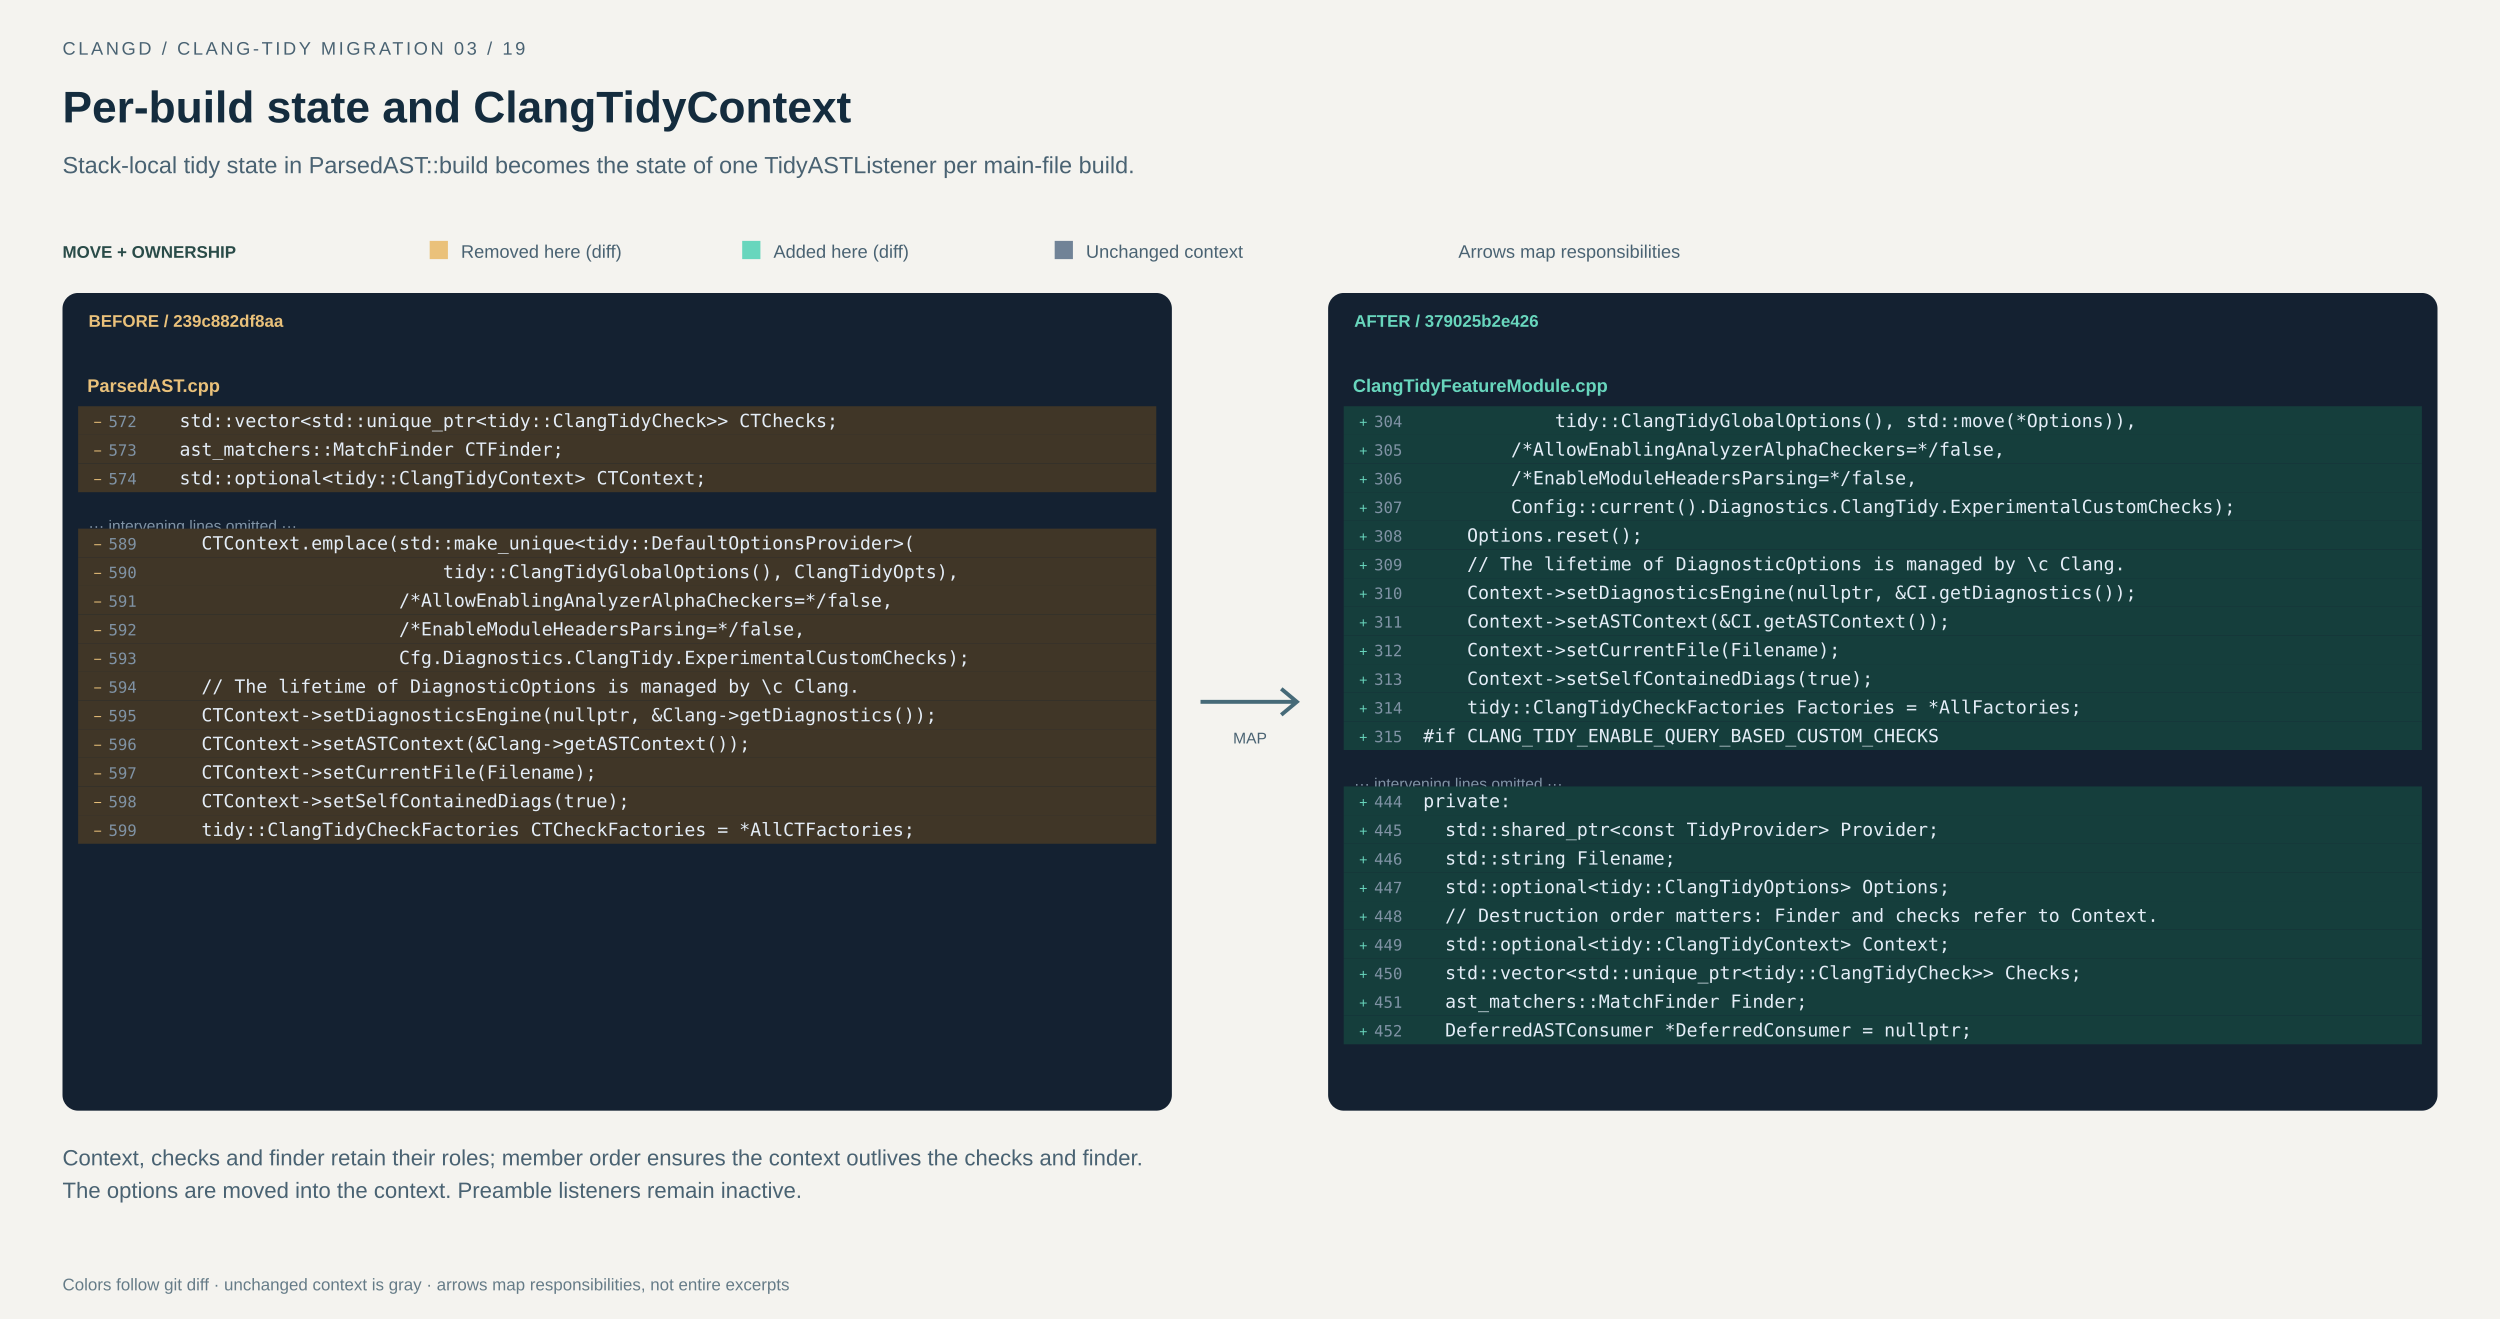
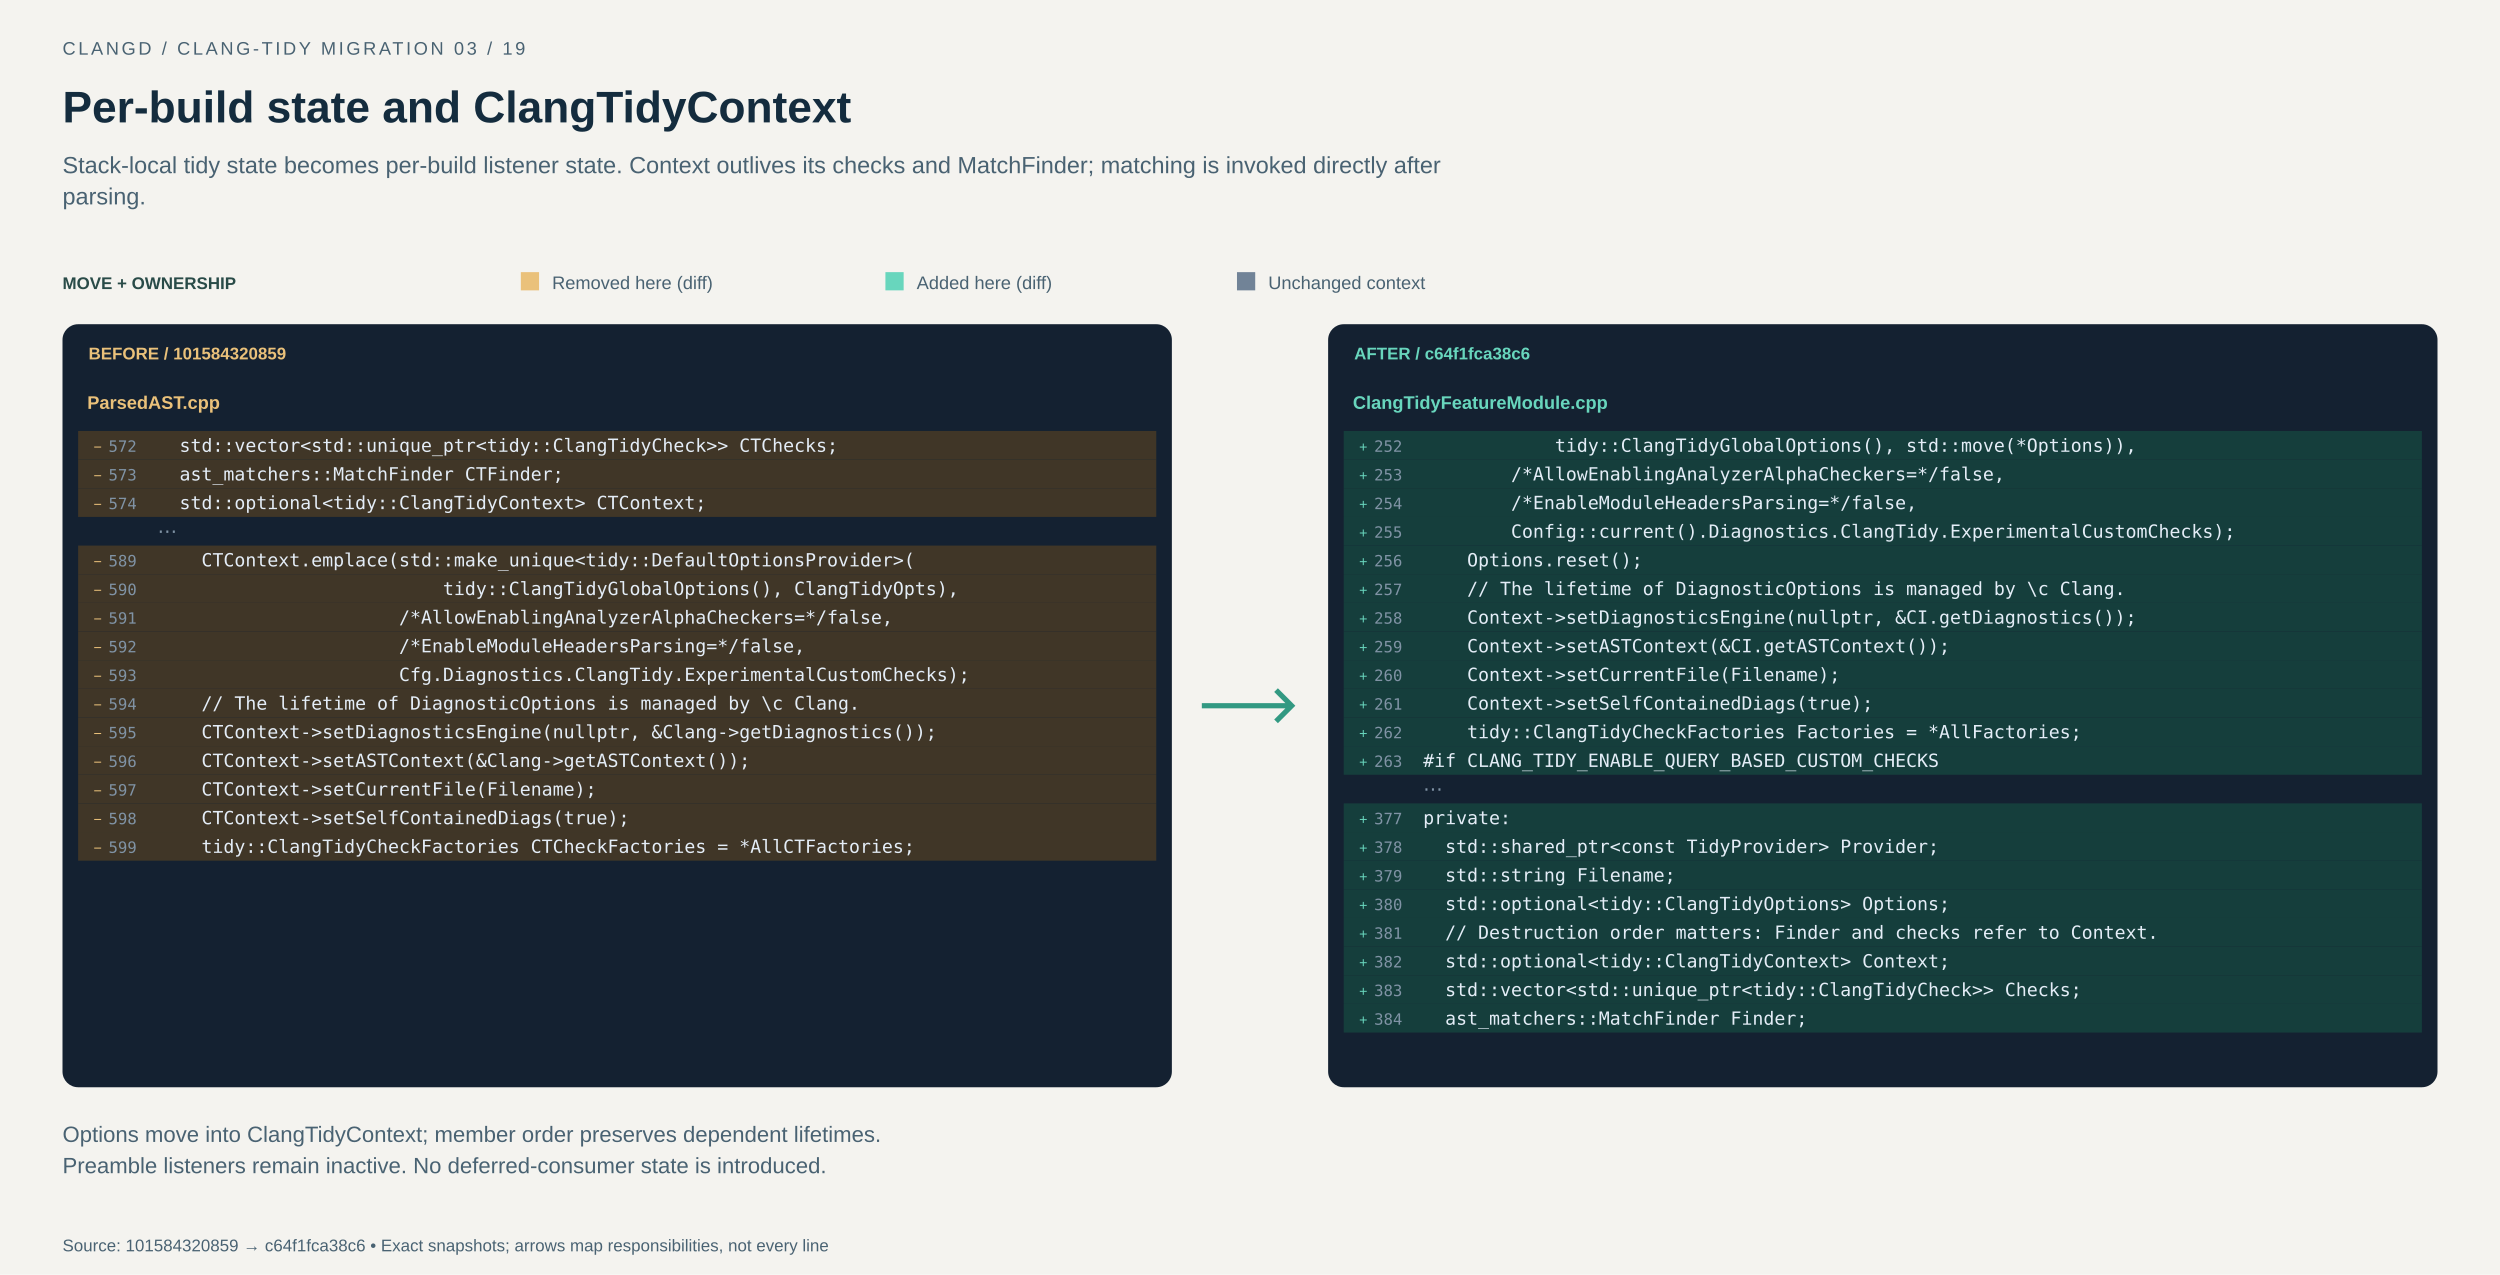
- <svg xmlns="http://www.w3.org/2000/svg" width="1920" height="1013" viewBox="0 0 1920 1013">
-   <rect width="1920" height="1013" fill="#f4f3ef" />
-   <text x="48" y="42" font-family="Arial,Helvetica,sans-serif" font-size="16" fill="#496272" letter-spacing="2" style="font-size:14px">CLANGD / CLANG-TIDY MIGRATION     03 / 19</text>
-   <text x="48" y="94" font-family="Arial,Helvetica,sans-serif" font-size="16" fill="#496272" font-weight="700" style="fill:#142c3e;font-size:34px">Per-build state and ClangTidyContext</text>
-   <text x="48" y="133" font-family="Arial,Helvetica,sans-serif" font-size="16" fill="#496272" style="font-size:18px">Stack-local tidy state in ParsedAST::build becomes the state of one TidyASTListener per main-file build.</text>
-   <text x="48" y="198" font-family="Arial,Helvetica,sans-serif" font-size="16" fill="#496272" font-weight="700" style="fill:#294b48;font-size:13px">MOVE + OWNERSHIP</text>
-   <rect x="330" y="185" width="14" height="14" fill="#eac17a" />
-   <text x="354" y="198" font-family="Arial,Helvetica,sans-serif" font-size="16" fill="#496272" style="font-size:14px">Removed here (diff)</text>
-   <rect x="570" y="185" width="14" height="14" fill="#68d6bd" />
-   <text x="594" y="198" font-family="Arial,Helvetica,sans-serif" font-size="16" fill="#496272" style="font-size:14px">Added here (diff)</text>
-   <rect x="810" y="185" width="14" height="14" fill="#718397" />
-   <text x="834" y="198" font-family="Arial,Helvetica,sans-serif" font-size="16" fill="#496272" style="font-size:14px">Unchanged context</text>
-   <text x="1120" y="198" font-family="Arial,Helvetica,sans-serif" font-size="16" fill="#496272" style="font-size:14px">Arrows map responsibilities</text>
-   <rect x="48" y="225" width="852" height="628" rx="12" fill="#142131" />
-   <text x="68" y="251" font-family="Arial,Helvetica,sans-serif" font-size="16" fill="#496272" style="fill:#eac17a;font-size:13px" font-weight="700">BEFORE / 239c882df8aa</text>
-   <a href="https://github.com/ArcsinX/llvm-project/blob/239c882df8aa5e256256843090984ee90b43e835/clang-tools-extra/clangd/ParsedAST.cpp#L572">
-     <text x="67" y="301" font-family="Arial,Helvetica,sans-serif" font-size="16" fill="#496272" font-weight="600" style="fill:#eac17a;font-size:14px">ParsedAST.cpp</text>
+ <svg xmlns="http://www.w3.org/2000/svg" width="1920" height="979" viewBox="0 0 1920 979">
+   <rect width="1920" height="979" fill="#f4f3ef" />
+   <text x="48" y="42" font-family="Arial,Helvetica,sans-serif" font-size="14" fill="#496272" letter-spacing="2">CLANGD / CLANG-TIDY MIGRATION     03 / 19</text>
+   <text x="48" y="94" font-family="Arial,Helvetica,sans-serif" font-size="34" fill="#142c3e" font-weight="700">Per-build state and ClangTidyContext</text>
+   <text x="48" y="133" font-family="Arial,Helvetica,sans-serif" font-size="18" fill="#496272">Stack-local tidy state becomes per-build listener state. Context outlives its checks and MatchFinder; matching is invoked directly after</text>
+   <text x="48" y="157" font-family="Arial,Helvetica,sans-serif" font-size="18" fill="#496272">parsing.</text>
+   <text x="48" y="222" font-family="Arial,Helvetica,sans-serif" font-size="13" fill="#294b48" font-weight="700">MOVE + OWNERSHIP</text>
+   <rect x="400" y="209" width="14" height="14" fill="#eac17a" />
+   <text x="424" y="222" font-family="Arial,Helvetica,sans-serif" font-size="14" fill="#496272">Removed here (diff)</text>
+   <rect x="680" y="209" width="14" height="14" fill="#68d6bd" />
+   <text x="704" y="222" font-family="Arial,Helvetica,sans-serif" font-size="14" fill="#496272">Added here (diff)</text>
+   <rect x="950" y="209" width="14" height="14" fill="#718397" />
+   <text x="974" y="222" font-family="Arial,Helvetica,sans-serif" font-size="14" fill="#496272">Unchanged context</text>
+   <rect x="48" y="249" width="852" height="586" rx="12" fill="#142131" />
+   <text x="68" y="276" font-family="Arial,Helvetica,sans-serif" font-size="13" fill="#eac17a" font-weight="700">BEFORE / 101584320859</text>
+   <a href="https://github.com/ArcsinX/llvm-project/blob/101584320859c12c84929443136e9deb54de544a/clang-tools-extra/clangd/ParsedAST.cpp#L572">
+     <text x="67" y="314" font-family="Arial,Helvetica,sans-serif" font-size="14" fill="#eac17a" font-weight="600">ParsedAST.cpp</text>
  </a>
-   <rect x="60" y="312" width="828" height="22" fill="#403627" />
-   <text x="75" y="328" font-family="Arial,Helvetica,sans-serif" font-size="11" fill="#eac17a" text-anchor="middle">−</text>
-   <text x="105" y="328" text-anchor="end" font-family="Menlo,Consolas,monospace" font-size="12" fill="#8093a5">572</text>
-   <text x="121" y="328" xml:space="preserve" font-family="Menlo,Consolas,monospace" font-size="14" fill="#e4edf7">  std::vector&lt;std::unique_ptr&lt;tidy::ClangTidyCheck&gt;&gt; CTChecks;</text>
-   <rect x="60" y="334" width="828" height="22" fill="#403627" />
-   <text x="75" y="350" font-family="Arial,Helvetica,sans-serif" font-size="11" fill="#eac17a" text-anchor="middle">−</text>
-   <text x="105" y="350" text-anchor="end" font-family="Menlo,Consolas,monospace" font-size="12" fill="#8093a5">573</text>
-   <text x="121" y="350" xml:space="preserve" font-family="Menlo,Consolas,monospace" font-size="14" fill="#e4edf7">  ast_matchers::MatchFinder CTFinder;</text>
-   <rect x="60" y="356" width="828" height="22" fill="#403627" />
-   <text x="75" y="372" font-family="Arial,Helvetica,sans-serif" font-size="11" fill="#eac17a" text-anchor="middle">−</text>
-   <text x="105" y="372" text-anchor="end" font-family="Menlo,Consolas,monospace" font-size="12" fill="#8093a5">574</text>
-   <text x="121" y="372" xml:space="preserve" font-family="Menlo,Consolas,monospace" font-size="14" fill="#e4edf7">  std::optional&lt;tidy::ClangTidyContext&gt; CTContext;</text>
-   <text x="68" y="408" font-family="Arial,Helvetica,sans-serif" font-size="16" fill="#496272" style="fill:#8093a5;font-size:12px">··· intervening lines omitted ···</text>
-   <rect x="60" y="406" width="828" height="22" fill="#403627" />
-   <text x="75" y="422" font-family="Arial,Helvetica,sans-serif" font-size="11" fill="#eac17a" text-anchor="middle">−</text>
-   <text x="105" y="422" text-anchor="end" font-family="Menlo,Consolas,monospace" font-size="12" fill="#8093a5">589</text>
-   <text x="121" y="422" xml:space="preserve" font-family="Menlo,Consolas,monospace" font-size="14" fill="#e4edf7">    CTContext.emplace(std::make_unique&lt;tidy::DefaultOptionsProvider&gt;(</text>
-   <rect x="60" y="428" width="828" height="22" fill="#403627" />
-   <text x="75" y="444" font-family="Arial,Helvetica,sans-serif" font-size="11" fill="#eac17a" text-anchor="middle">−</text>
-   <text x="105" y="444" text-anchor="end" font-family="Menlo,Consolas,monospace" font-size="12" fill="#8093a5">590</text>
-   <text x="121" y="444" xml:space="preserve" font-family="Menlo,Consolas,monospace" font-size="14" fill="#e4edf7">                          tidy::ClangTidyGlobalOptions(), ClangTidyOpts),</text>
-   <rect x="60" y="450" width="828" height="22" fill="#403627" />
-   <text x="75" y="466" font-family="Arial,Helvetica,sans-serif" font-size="11" fill="#eac17a" text-anchor="middle">−</text>
-   <text x="105" y="466" text-anchor="end" font-family="Menlo,Consolas,monospace" font-size="12" fill="#8093a5">591</text>
-   <text x="121" y="466" xml:space="preserve" font-family="Menlo,Consolas,monospace" font-size="14" fill="#e4edf7">                      /*AllowEnablingAnalyzerAlphaCheckers=*/false,</text>
-   <rect x="60" y="472" width="828" height="22" fill="#403627" />
-   <text x="75" y="488" font-family="Arial,Helvetica,sans-serif" font-size="11" fill="#eac17a" text-anchor="middle">−</text>
-   <text x="105" y="488" text-anchor="end" font-family="Menlo,Consolas,monospace" font-size="12" fill="#8093a5">592</text>
-   <text x="121" y="488" xml:space="preserve" font-family="Menlo,Consolas,monospace" font-size="14" fill="#e4edf7">                      /*EnableModuleHeadersParsing=*/false,</text>
-   <rect x="60" y="494" width="828" height="22" fill="#403627" />
-   <text x="75" y="510" font-family="Arial,Helvetica,sans-serif" font-size="11" fill="#eac17a" text-anchor="middle">−</text>
-   <text x="105" y="510" text-anchor="end" font-family="Menlo,Consolas,monospace" font-size="12" fill="#8093a5">593</text>
-   <text x="121" y="510" xml:space="preserve" font-family="Menlo,Consolas,monospace" font-size="14" fill="#e4edf7">                      Cfg.Diagnostics.ClangTidy.ExperimentalCustomChecks);</text>
-   <rect x="60" y="516" width="828" height="22" fill="#403627" />
-   <text x="75" y="532" font-family="Arial,Helvetica,sans-serif" font-size="11" fill="#eac17a" text-anchor="middle">−</text>
-   <text x="105" y="532" text-anchor="end" font-family="Menlo,Consolas,monospace" font-size="12" fill="#8093a5">594</text>
-   <text x="121" y="532" xml:space="preserve" font-family="Menlo,Consolas,monospace" font-size="14" fill="#e4edf7">    // The lifetime of DiagnosticOptions is managed by \c Clang.</text>
-   <rect x="60" y="538" width="828" height="22" fill="#403627" />
-   <text x="75" y="554" font-family="Arial,Helvetica,sans-serif" font-size="11" fill="#eac17a" text-anchor="middle">−</text>
-   <text x="105" y="554" text-anchor="end" font-family="Menlo,Consolas,monospace" font-size="12" fill="#8093a5">595</text>
-   <text x="121" y="554" xml:space="preserve" font-family="Menlo,Consolas,monospace" font-size="14" fill="#e4edf7">    CTContext-&gt;setDiagnosticsEngine(nullptr, &amp;Clang-&gt;getDiagnostics());</text>
-   <rect x="60" y="560" width="828" height="22" fill="#403627" />
-   <text x="75" y="576" font-family="Arial,Helvetica,sans-serif" font-size="11" fill="#eac17a" text-anchor="middle">−</text>
-   <text x="105" y="576" text-anchor="end" font-family="Menlo,Consolas,monospace" font-size="12" fill="#8093a5">596</text>
-   <text x="121" y="576" xml:space="preserve" font-family="Menlo,Consolas,monospace" font-size="14" fill="#e4edf7">    CTContext-&gt;setASTContext(&amp;Clang-&gt;getASTContext());</text>
-   <rect x="60" y="582" width="828" height="22" fill="#403627" />
-   <text x="75" y="598" font-family="Arial,Helvetica,sans-serif" font-size="11" fill="#eac17a" text-anchor="middle">−</text>
-   <text x="105" y="598" text-anchor="end" font-family="Menlo,Consolas,monospace" font-size="12" fill="#8093a5">597</text>
-   <text x="121" y="598" xml:space="preserve" font-family="Menlo,Consolas,monospace" font-size="14" fill="#e4edf7">    CTContext-&gt;setCurrentFile(Filename);</text>
-   <rect x="60" y="604" width="828" height="22" fill="#403627" />
-   <text x="75" y="620" font-family="Arial,Helvetica,sans-serif" font-size="11" fill="#eac17a" text-anchor="middle">−</text>
-   <text x="105" y="620" text-anchor="end" font-family="Menlo,Consolas,monospace" font-size="12" fill="#8093a5">598</text>
-   <text x="121" y="620" xml:space="preserve" font-family="Menlo,Consolas,monospace" font-size="14" fill="#e4edf7">    CTContext-&gt;setSelfContainedDiags(true);</text>
-   <rect x="60" y="626" width="828" height="22" fill="#403627" />
-   <text x="75" y="642" font-family="Arial,Helvetica,sans-serif" font-size="11" fill="#eac17a" text-anchor="middle">−</text>
-   <text x="105" y="642" text-anchor="end" font-family="Menlo,Consolas,monospace" font-size="12" fill="#8093a5">599</text>
-   <text x="121" y="642" xml:space="preserve" font-family="Menlo,Consolas,monospace" font-size="14" fill="#e4edf7">    tidy::ClangTidyCheckFactories CTCheckFactories = *AllCTFactories;</text>
-   <rect x="1020" y="225" width="852" height="628" rx="12" fill="#142131" />
-   <text x="1040" y="251" font-family="Arial,Helvetica,sans-serif" font-size="16" fill="#496272" style="fill:#68d6bd;font-size:13px" font-weight="700">AFTER / 379025b2e426</text>
-   <a href="https://github.com/ArcsinX/llvm-project/blob/379025b2e426594be031e6007c2cff9d84942079/clang-tools-extra/clangd/ClangTidyFeatureModule.cpp#L304">
-     <text x="1039" y="301" font-family="Arial,Helvetica,sans-serif" font-size="16" fill="#496272" font-weight="600" style="fill:#68d6bd;font-size:14px">ClangTidyFeatureModule.cpp</text>
+   <rect x="60" y="331" width="828" height="22" fill="#403627" />
+   <text x="75" y="347" font-family="Arial,Helvetica,sans-serif" font-size="11" fill="#eac17a" text-anchor="middle">−</text>
+   <text x="105" y="347" text-anchor="end" font-family="Menlo,Consolas,monospace" font-size="12" fill="#8093a5">572</text>
+   <text x="121" y="347" xml:space="preserve" font-family="Menlo,Consolas,monospace" font-size="14" fill="#e4edf7">  std::vector&lt;std::unique_ptr&lt;tidy::ClangTidyCheck&gt;&gt; CTChecks;</text>
+   <rect x="60" y="353" width="828" height="22" fill="#403627" />
+   <text x="75" y="369" font-family="Arial,Helvetica,sans-serif" font-size="11" fill="#eac17a" text-anchor="middle">−</text>
+   <text x="105" y="369" text-anchor="end" font-family="Menlo,Consolas,monospace" font-size="12" fill="#8093a5">573</text>
+   <text x="121" y="369" xml:space="preserve" font-family="Menlo,Consolas,monospace" font-size="14" fill="#e4edf7">  ast_matchers::MatchFinder CTFinder;</text>
+   <rect x="60" y="375" width="828" height="22" fill="#403627" />
+   <text x="75" y="391" font-family="Arial,Helvetica,sans-serif" font-size="11" fill="#eac17a" text-anchor="middle">−</text>
+   <text x="105" y="391" text-anchor="end" font-family="Menlo,Consolas,monospace" font-size="12" fill="#8093a5">574</text>
+   <text x="121" y="391" xml:space="preserve" font-family="Menlo,Consolas,monospace" font-size="14" fill="#e4edf7">  std::optional&lt;tidy::ClangTidyContext&gt; CTContext;</text>
+   <text x="121" y="413" font-family="Arial,Helvetica,sans-serif" font-size="15" fill="#8093a5">⋯</text>
+   <rect x="60" y="419" width="828" height="22" fill="#403627" />
+   <text x="75" y="435" font-family="Arial,Helvetica,sans-serif" font-size="11" fill="#eac17a" text-anchor="middle">−</text>
+   <text x="105" y="435" text-anchor="end" font-family="Menlo,Consolas,monospace" font-size="12" fill="#8093a5">589</text>
+   <text x="121" y="435" xml:space="preserve" font-family="Menlo,Consolas,monospace" font-size="14" fill="#e4edf7">    CTContext.emplace(std::make_unique&lt;tidy::DefaultOptionsProvider&gt;(</text>
+   <rect x="60" y="441" width="828" height="22" fill="#403627" />
+   <text x="75" y="457" font-family="Arial,Helvetica,sans-serif" font-size="11" fill="#eac17a" text-anchor="middle">−</text>
+   <text x="105" y="457" text-anchor="end" font-family="Menlo,Consolas,monospace" font-size="12" fill="#8093a5">590</text>
+   <text x="121" y="457" xml:space="preserve" font-family="Menlo,Consolas,monospace" font-size="14" fill="#e4edf7">                          tidy::ClangTidyGlobalOptions(), ClangTidyOpts),</text>
+   <rect x="60" y="463" width="828" height="22" fill="#403627" />
+   <text x="75" y="479" font-family="Arial,Helvetica,sans-serif" font-size="11" fill="#eac17a" text-anchor="middle">−</text>
+   <text x="105" y="479" text-anchor="end" font-family="Menlo,Consolas,monospace" font-size="12" fill="#8093a5">591</text>
+   <text x="121" y="479" xml:space="preserve" font-family="Menlo,Consolas,monospace" font-size="14" fill="#e4edf7">                      /*AllowEnablingAnalyzerAlphaCheckers=*/false,</text>
+   <rect x="60" y="485" width="828" height="22" fill="#403627" />
+   <text x="75" y="501" font-family="Arial,Helvetica,sans-serif" font-size="11" fill="#eac17a" text-anchor="middle">−</text>
+   <text x="105" y="501" text-anchor="end" font-family="Menlo,Consolas,monospace" font-size="12" fill="#8093a5">592</text>
+   <text x="121" y="501" xml:space="preserve" font-family="Menlo,Consolas,monospace" font-size="14" fill="#e4edf7">                      /*EnableModuleHeadersParsing=*/false,</text>
+   <rect x="60" y="507" width="828" height="22" fill="#403627" />
+   <text x="75" y="523" font-family="Arial,Helvetica,sans-serif" font-size="11" fill="#eac17a" text-anchor="middle">−</text>
+   <text x="105" y="523" text-anchor="end" font-family="Menlo,Consolas,monospace" font-size="12" fill="#8093a5">593</text>
+   <text x="121" y="523" xml:space="preserve" font-family="Menlo,Consolas,monospace" font-size="14" fill="#e4edf7">                      Cfg.Diagnostics.ClangTidy.ExperimentalCustomChecks);</text>
+   <rect x="60" y="529" width="828" height="22" fill="#403627" />
+   <text x="75" y="545" font-family="Arial,Helvetica,sans-serif" font-size="11" fill="#eac17a" text-anchor="middle">−</text>
+   <text x="105" y="545" text-anchor="end" font-family="Menlo,Consolas,monospace" font-size="12" fill="#8093a5">594</text>
+   <text x="121" y="545" xml:space="preserve" font-family="Menlo,Consolas,monospace" font-size="14" fill="#e4edf7">    // The lifetime of DiagnosticOptions is managed by \c Clang.</text>
+   <rect x="60" y="551" width="828" height="22" fill="#403627" />
+   <text x="75" y="567" font-family="Arial,Helvetica,sans-serif" font-size="11" fill="#eac17a" text-anchor="middle">−</text>
+   <text x="105" y="567" text-anchor="end" font-family="Menlo,Consolas,monospace" font-size="12" fill="#8093a5">595</text>
+   <text x="121" y="567" xml:space="preserve" font-family="Menlo,Consolas,monospace" font-size="14" fill="#e4edf7">    CTContext-&gt;setDiagnosticsEngine(nullptr, &amp;Clang-&gt;getDiagnostics());</text>
+   <rect x="60" y="573" width="828" height="22" fill="#403627" />
+   <text x="75" y="589" font-family="Arial,Helvetica,sans-serif" font-size="11" fill="#eac17a" text-anchor="middle">−</text>
+   <text x="105" y="589" text-anchor="end" font-family="Menlo,Consolas,monospace" font-size="12" fill="#8093a5">596</text>
+   <text x="121" y="589" xml:space="preserve" font-family="Menlo,Consolas,monospace" font-size="14" fill="#e4edf7">    CTContext-&gt;setASTContext(&amp;Clang-&gt;getASTContext());</text>
+   <rect x="60" y="595" width="828" height="22" fill="#403627" />
+   <text x="75" y="611" font-family="Arial,Helvetica,sans-serif" font-size="11" fill="#eac17a" text-anchor="middle">−</text>
+   <text x="105" y="611" text-anchor="end" font-family="Menlo,Consolas,monospace" font-size="12" fill="#8093a5">597</text>
+   <text x="121" y="611" xml:space="preserve" font-family="Menlo,Consolas,monospace" font-size="14" fill="#e4edf7">    CTContext-&gt;setCurrentFile(Filename);</text>
+   <rect x="60" y="617" width="828" height="22" fill="#403627" />
+   <text x="75" y="633" font-family="Arial,Helvetica,sans-serif" font-size="11" fill="#eac17a" text-anchor="middle">−</text>
+   <text x="105" y="633" text-anchor="end" font-family="Menlo,Consolas,monospace" font-size="12" fill="#8093a5">598</text>
+   <text x="121" y="633" xml:space="preserve" font-family="Menlo,Consolas,monospace" font-size="14" fill="#e4edf7">    CTContext-&gt;setSelfContainedDiags(true);</text>
+   <rect x="60" y="639" width="828" height="22" fill="#403627" />
+   <text x="75" y="655" font-family="Arial,Helvetica,sans-serif" font-size="11" fill="#eac17a" text-anchor="middle">−</text>
+   <text x="105" y="655" text-anchor="end" font-family="Menlo,Consolas,monospace" font-size="12" fill="#8093a5">599</text>
+   <text x="121" y="655" xml:space="preserve" font-family="Menlo,Consolas,monospace" font-size="14" fill="#e4edf7">    tidy::ClangTidyCheckFactories CTCheckFactories = *AllCTFactories;</text>
+   <rect x="1020" y="249" width="852" height="586" rx="12" fill="#142131" />
+   <text x="1040" y="276" font-family="Arial,Helvetica,sans-serif" font-size="13" fill="#68d6bd" font-weight="700">AFTER / c64f1fca38c6</text>
+   <a href="https://github.com/ArcsinX/llvm-project/blob/c64f1fca38c610faa448c14c5336808087b1996e/clang-tools-extra/clangd/ClangTidyFeatureModule.cpp#L252">
+     <text x="1039" y="314" font-family="Arial,Helvetica,sans-serif" font-size="14" fill="#68d6bd" font-weight="600">ClangTidyFeatureModule.cpp</text>
  </a>
-   <rect x="1032" y="312" width="828" height="22" fill="#153e3c" />
-   <text x="1047" y="328" font-family="Arial,Helvetica,sans-serif" font-size="11" fill="#68d6bd" text-anchor="middle">+</text>
-   <text x="1077" y="328" text-anchor="end" font-family="Menlo,Consolas,monospace" font-size="12" fill="#8093a5">304</text>
-   <text x="1093" y="328" xml:space="preserve" font-family="Menlo,Consolas,monospace" font-size="14" fill="#e4edf7">            tidy::ClangTidyGlobalOptions(), std::move(*Options)),</text>
-   <rect x="1032" y="334" width="828" height="22" fill="#153e3c" />
-   <text x="1047" y="350" font-family="Arial,Helvetica,sans-serif" font-size="11" fill="#68d6bd" text-anchor="middle">+</text>
-   <text x="1077" y="350" text-anchor="end" font-family="Menlo,Consolas,monospace" font-size="12" fill="#8093a5">305</text>
-   <text x="1093" y="350" xml:space="preserve" font-family="Menlo,Consolas,monospace" font-size="14" fill="#e4edf7">        /*AllowEnablingAnalyzerAlphaCheckers=*/false,</text>
-   <rect x="1032" y="356" width="828" height="22" fill="#153e3c" />
-   <text x="1047" y="372" font-family="Arial,Helvetica,sans-serif" font-size="11" fill="#68d6bd" text-anchor="middle">+</text>
-   <text x="1077" y="372" text-anchor="end" font-family="Menlo,Consolas,monospace" font-size="12" fill="#8093a5">306</text>
-   <text x="1093" y="372" xml:space="preserve" font-family="Menlo,Consolas,monospace" font-size="14" fill="#e4edf7">        /*EnableModuleHeadersParsing=*/false,</text>
-   <rect x="1032" y="378" width="828" height="22" fill="#153e3c" />
-   <text x="1047" y="394" font-family="Arial,Helvetica,sans-serif" font-size="11" fill="#68d6bd" text-anchor="middle">+</text>
-   <text x="1077" y="394" text-anchor="end" font-family="Menlo,Consolas,monospace" font-size="12" fill="#8093a5">307</text>
-   <text x="1093" y="394" xml:space="preserve" font-family="Menlo,Consolas,monospace" font-size="14" fill="#e4edf7">        Config::current().Diagnostics.ClangTidy.ExperimentalCustomChecks);</text>
-   <rect x="1032" y="400" width="828" height="22" fill="#153e3c" />
-   <text x="1047" y="416" font-family="Arial,Helvetica,sans-serif" font-size="11" fill="#68d6bd" text-anchor="middle">+</text>
-   <text x="1077" y="416" text-anchor="end" font-family="Menlo,Consolas,monospace" font-size="12" fill="#8093a5">308</text>
-   <text x="1093" y="416" xml:space="preserve" font-family="Menlo,Consolas,monospace" font-size="14" fill="#e4edf7">    Options.reset();</text>
-   <rect x="1032" y="422" width="828" height="22" fill="#153e3c" />
-   <text x="1047" y="438" font-family="Arial,Helvetica,sans-serif" font-size="11" fill="#68d6bd" text-anchor="middle">+</text>
-   <text x="1077" y="438" text-anchor="end" font-family="Menlo,Consolas,monospace" font-size="12" fill="#8093a5">309</text>
-   <text x="1093" y="438" xml:space="preserve" font-family="Menlo,Consolas,monospace" font-size="14" fill="#e4edf7">    // The lifetime of DiagnosticOptions is managed by \c Clang.</text>
-   <rect x="1032" y="444" width="828" height="22" fill="#153e3c" />
-   <text x="1047" y="460" font-family="Arial,Helvetica,sans-serif" font-size="11" fill="#68d6bd" text-anchor="middle">+</text>
-   <text x="1077" y="460" text-anchor="end" font-family="Menlo,Consolas,monospace" font-size="12" fill="#8093a5">310</text>
-   <text x="1093" y="460" xml:space="preserve" font-family="Menlo,Consolas,monospace" font-size="14" fill="#e4edf7">    Context-&gt;setDiagnosticsEngine(nullptr, &amp;CI.getDiagnostics());</text>
-   <rect x="1032" y="466" width="828" height="22" fill="#153e3c" />
-   <text x="1047" y="482" font-family="Arial,Helvetica,sans-serif" font-size="11" fill="#68d6bd" text-anchor="middle">+</text>
-   <text x="1077" y="482" text-anchor="end" font-family="Menlo,Consolas,monospace" font-size="12" fill="#8093a5">311</text>
-   <text x="1093" y="482" xml:space="preserve" font-family="Menlo,Consolas,monospace" font-size="14" fill="#e4edf7">    Context-&gt;setASTContext(&amp;CI.getASTContext());</text>
-   <rect x="1032" y="488" width="828" height="22" fill="#153e3c" />
-   <text x="1047" y="504" font-family="Arial,Helvetica,sans-serif" font-size="11" fill="#68d6bd" text-anchor="middle">+</text>
-   <text x="1077" y="504" text-anchor="end" font-family="Menlo,Consolas,monospace" font-size="12" fill="#8093a5">312</text>
-   <text x="1093" y="504" xml:space="preserve" font-family="Menlo,Consolas,monospace" font-size="14" fill="#e4edf7">    Context-&gt;setCurrentFile(Filename);</text>
-   <rect x="1032" y="510" width="828" height="22" fill="#153e3c" />
-   <text x="1047" y="526" font-family="Arial,Helvetica,sans-serif" font-size="11" fill="#68d6bd" text-anchor="middle">+</text>
-   <text x="1077" y="526" text-anchor="end" font-family="Menlo,Consolas,monospace" font-size="12" fill="#8093a5">313</text>
-   <text x="1093" y="526" xml:space="preserve" font-family="Menlo,Consolas,monospace" font-size="14" fill="#e4edf7">    Context-&gt;setSelfContainedDiags(true);</text>
-   <rect x="1032" y="532" width="828" height="22" fill="#153e3c" />
-   <text x="1047" y="548" font-family="Arial,Helvetica,sans-serif" font-size="11" fill="#68d6bd" text-anchor="middle">+</text>
-   <text x="1077" y="548" text-anchor="end" font-family="Menlo,Consolas,monospace" font-size="12" fill="#8093a5">314</text>
-   <text x="1093" y="548" xml:space="preserve" font-family="Menlo,Consolas,monospace" font-size="14" fill="#e4edf7">    tidy::ClangTidyCheckFactories Factories = *AllFactories;</text>
-   <rect x="1032" y="554" width="828" height="22" fill="#153e3c" />
-   <text x="1047" y="570" font-family="Arial,Helvetica,sans-serif" font-size="11" fill="#68d6bd" text-anchor="middle">+</text>
-   <text x="1077" y="570" text-anchor="end" font-family="Menlo,Consolas,monospace" font-size="12" fill="#8093a5">315</text>
-   <text x="1093" y="570" xml:space="preserve" font-family="Menlo,Consolas,monospace" font-size="14" fill="#e4edf7">#if CLANG_TIDY_ENABLE_QUERY_BASED_CUSTOM_CHECKS</text>
-   <text x="1040" y="606" font-family="Arial,Helvetica,sans-serif" font-size="16" fill="#496272" style="fill:#8093a5;font-size:12px">··· intervening lines omitted ···</text>
-   <rect x="1032" y="604" width="828" height="22" fill="#153e3c" />
-   <text x="1047" y="620" font-family="Arial,Helvetica,sans-serif" font-size="11" fill="#68d6bd" text-anchor="middle">+</text>
-   <text x="1077" y="620" text-anchor="end" font-family="Menlo,Consolas,monospace" font-size="12" fill="#8093a5">444</text>
-   <text x="1093" y="620" xml:space="preserve" font-family="Menlo,Consolas,monospace" font-size="14" fill="#e4edf7">private:</text>
-   <rect x="1032" y="626" width="828" height="22" fill="#153e3c" />
-   <text x="1047" y="642" font-family="Arial,Helvetica,sans-serif" font-size="11" fill="#68d6bd" text-anchor="middle">+</text>
-   <text x="1077" y="642" text-anchor="end" font-family="Menlo,Consolas,monospace" font-size="12" fill="#8093a5">445</text>
-   <text x="1093" y="642" xml:space="preserve" font-family="Menlo,Consolas,monospace" font-size="14" fill="#e4edf7">  std::shared_ptr&lt;const TidyProvider&gt; Provider;</text>
-   <rect x="1032" y="648" width="828" height="22" fill="#153e3c" />
-   <text x="1047" y="664" font-family="Arial,Helvetica,sans-serif" font-size="11" fill="#68d6bd" text-anchor="middle">+</text>
-   <text x="1077" y="664" text-anchor="end" font-family="Menlo,Consolas,monospace" font-size="12" fill="#8093a5">446</text>
-   <text x="1093" y="664" xml:space="preserve" font-family="Menlo,Consolas,monospace" font-size="14" fill="#e4edf7">  std::string Filename;</text>
-   <rect x="1032" y="670" width="828" height="22" fill="#153e3c" />
-   <text x="1047" y="686" font-family="Arial,Helvetica,sans-serif" font-size="11" fill="#68d6bd" text-anchor="middle">+</text>
-   <text x="1077" y="686" text-anchor="end" font-family="Menlo,Consolas,monospace" font-size="12" fill="#8093a5">447</text>
-   <text x="1093" y="686" xml:space="preserve" font-family="Menlo,Consolas,monospace" font-size="14" fill="#e4edf7">  std::optional&lt;tidy::ClangTidyOptions&gt; Options;</text>
-   <rect x="1032" y="692" width="828" height="22" fill="#153e3c" />
-   <text x="1047" y="708" font-family="Arial,Helvetica,sans-serif" font-size="11" fill="#68d6bd" text-anchor="middle">+</text>
-   <text x="1077" y="708" text-anchor="end" font-family="Menlo,Consolas,monospace" font-size="12" fill="#8093a5">448</text>
-   <text x="1093" y="708" xml:space="preserve" font-family="Menlo,Consolas,monospace" font-size="14" fill="#e4edf7">  // Destruction order matters: Finder and checks refer to Context.</text>
-   <rect x="1032" y="714" width="828" height="22" fill="#153e3c" />
-   <text x="1047" y="730" font-family="Arial,Helvetica,sans-serif" font-size="11" fill="#68d6bd" text-anchor="middle">+</text>
-   <text x="1077" y="730" text-anchor="end" font-family="Menlo,Consolas,monospace" font-size="12" fill="#8093a5">449</text>
-   <text x="1093" y="730" xml:space="preserve" font-family="Menlo,Consolas,monospace" font-size="14" fill="#e4edf7">  std::optional&lt;tidy::ClangTidyContext&gt; Context;</text>
-   <rect x="1032" y="736" width="828" height="22" fill="#153e3c" />
-   <text x="1047" y="752" font-family="Arial,Helvetica,sans-serif" font-size="11" fill="#68d6bd" text-anchor="middle">+</text>
-   <text x="1077" y="752" text-anchor="end" font-family="Menlo,Consolas,monospace" font-size="12" fill="#8093a5">450</text>
-   <text x="1093" y="752" xml:space="preserve" font-family="Menlo,Consolas,monospace" font-size="14" fill="#e4edf7">  std::vector&lt;std::unique_ptr&lt;tidy::ClangTidyCheck&gt;&gt; Checks;</text>
-   <rect x="1032" y="758" width="828" height="22" fill="#153e3c" />
-   <text x="1047" y="774" font-family="Arial,Helvetica,sans-serif" font-size="11" fill="#68d6bd" text-anchor="middle">+</text>
-   <text x="1077" y="774" text-anchor="end" font-family="Menlo,Consolas,monospace" font-size="12" fill="#8093a5">451</text>
-   <text x="1093" y="774" xml:space="preserve" font-family="Menlo,Consolas,monospace" font-size="14" fill="#e4edf7">  ast_matchers::MatchFinder Finder;</text>
-   <rect x="1032" y="780" width="828" height="22" fill="#153e3c" />
-   <text x="1047" y="796" font-family="Arial,Helvetica,sans-serif" font-size="11" fill="#68d6bd" text-anchor="middle">+</text>
-   <text x="1077" y="796" text-anchor="end" font-family="Menlo,Consolas,monospace" font-size="12" fill="#8093a5">452</text>
-   <text x="1093" y="796" xml:space="preserve" font-family="Menlo,Consolas,monospace" font-size="14" fill="#e4edf7">  DeferredASTConsumer *DeferredConsumer = nullptr;</text>
-   <path d="M 922 539 H 996 M 984 529 L 996 539 L 984 549" fill="none" stroke="#466a78" stroke-width="3" />
-   <text x="960" y="571" font-family="Arial,Helvetica,sans-serif" font-size="16" fill="#496272" text-anchor="middle" style="font-size:12px">MAP</text>
-   <text x="48" y="895" font-family="Arial,Helvetica,sans-serif" font-size="16" fill="#496272" style="font-size:17px">Context, checks and finder retain their roles; member order ensures the context outlives the checks and finder.</text>
-   <text x="48" y="920" font-family="Arial,Helvetica,sans-serif" font-size="16" fill="#496272" style="font-size:17px">The options are moved into the context. Preamble listeners remain inactive.</text>
-   <text x="48" y="991" font-family="Arial,Helvetica,sans-serif" font-size="16" fill="#496272" style="font-size:13px;fill:#657b87">Colors follow git diff · unchanged context is gray · arrows map responsibilities, not entire excerpts</text>
+   <rect x="1032" y="331" width="828" height="22" fill="#153e3c" />
+   <text x="1047" y="347" font-family="Arial,Helvetica,sans-serif" font-size="11" fill="#68d6bd" text-anchor="middle">+</text>
+   <text x="1077" y="347" text-anchor="end" font-family="Menlo,Consolas,monospace" font-size="12" fill="#8093a5">252</text>
+   <text x="1093" y="347" xml:space="preserve" font-family="Menlo,Consolas,monospace" font-size="14" fill="#e4edf7">            tidy::ClangTidyGlobalOptions(), std::move(*Options)),</text>
+   <rect x="1032" y="353" width="828" height="22" fill="#153e3c" />
+   <text x="1047" y="369" font-family="Arial,Helvetica,sans-serif" font-size="11" fill="#68d6bd" text-anchor="middle">+</text>
+   <text x="1077" y="369" text-anchor="end" font-family="Menlo,Consolas,monospace" font-size="12" fill="#8093a5">253</text>
+   <text x="1093" y="369" xml:space="preserve" font-family="Menlo,Consolas,monospace" font-size="14" fill="#e4edf7">        /*AllowEnablingAnalyzerAlphaCheckers=*/false,</text>
+   <rect x="1032" y="375" width="828" height="22" fill="#153e3c" />
+   <text x="1047" y="391" font-family="Arial,Helvetica,sans-serif" font-size="11" fill="#68d6bd" text-anchor="middle">+</text>
+   <text x="1077" y="391" text-anchor="end" font-family="Menlo,Consolas,monospace" font-size="12" fill="#8093a5">254</text>
+   <text x="1093" y="391" xml:space="preserve" font-family="Menlo,Consolas,monospace" font-size="14" fill="#e4edf7">        /*EnableModuleHeadersParsing=*/false,</text>
+   <rect x="1032" y="397" width="828" height="22" fill="#153e3c" />
+   <text x="1047" y="413" font-family="Arial,Helvetica,sans-serif" font-size="11" fill="#68d6bd" text-anchor="middle">+</text>
+   <text x="1077" y="413" text-anchor="end" font-family="Menlo,Consolas,monospace" font-size="12" fill="#8093a5">255</text>
+   <text x="1093" y="413" xml:space="preserve" font-family="Menlo,Consolas,monospace" font-size="14" fill="#e4edf7">        Config::current().Diagnostics.ClangTidy.ExperimentalCustomChecks);</text>
+   <rect x="1032" y="419" width="828" height="22" fill="#153e3c" />
+   <text x="1047" y="435" font-family="Arial,Helvetica,sans-serif" font-size="11" fill="#68d6bd" text-anchor="middle">+</text>
+   <text x="1077" y="435" text-anchor="end" font-family="Menlo,Consolas,monospace" font-size="12" fill="#8093a5">256</text>
+   <text x="1093" y="435" xml:space="preserve" font-family="Menlo,Consolas,monospace" font-size="14" fill="#e4edf7">    Options.reset();</text>
+   <rect x="1032" y="441" width="828" height="22" fill="#153e3c" />
+   <text x="1047" y="457" font-family="Arial,Helvetica,sans-serif" font-size="11" fill="#68d6bd" text-anchor="middle">+</text>
+   <text x="1077" y="457" text-anchor="end" font-family="Menlo,Consolas,monospace" font-size="12" fill="#8093a5">257</text>
+   <text x="1093" y="457" xml:space="preserve" font-family="Menlo,Consolas,monospace" font-size="14" fill="#e4edf7">    // The lifetime of DiagnosticOptions is managed by \c Clang.</text>
+   <rect x="1032" y="463" width="828" height="22" fill="#153e3c" />
+   <text x="1047" y="479" font-family="Arial,Helvetica,sans-serif" font-size="11" fill="#68d6bd" text-anchor="middle">+</text>
+   <text x="1077" y="479" text-anchor="end" font-family="Menlo,Consolas,monospace" font-size="12" fill="#8093a5">258</text>
+   <text x="1093" y="479" xml:space="preserve" font-family="Menlo,Consolas,monospace" font-size="14" fill="#e4edf7">    Context-&gt;setDiagnosticsEngine(nullptr, &amp;CI.getDiagnostics());</text>
+   <rect x="1032" y="485" width="828" height="22" fill="#153e3c" />
+   <text x="1047" y="501" font-family="Arial,Helvetica,sans-serif" font-size="11" fill="#68d6bd" text-anchor="middle">+</text>
+   <text x="1077" y="501" text-anchor="end" font-family="Menlo,Consolas,monospace" font-size="12" fill="#8093a5">259</text>
+   <text x="1093" y="501" xml:space="preserve" font-family="Menlo,Consolas,monospace" font-size="14" fill="#e4edf7">    Context-&gt;setASTContext(&amp;CI.getASTContext());</text>
+   <rect x="1032" y="507" width="828" height="22" fill="#153e3c" />
+   <text x="1047" y="523" font-family="Arial,Helvetica,sans-serif" font-size="11" fill="#68d6bd" text-anchor="middle">+</text>
+   <text x="1077" y="523" text-anchor="end" font-family="Menlo,Consolas,monospace" font-size="12" fill="#8093a5">260</text>
+   <text x="1093" y="523" xml:space="preserve" font-family="Menlo,Consolas,monospace" font-size="14" fill="#e4edf7">    Context-&gt;setCurrentFile(Filename);</text>
+   <rect x="1032" y="529" width="828" height="22" fill="#153e3c" />
+   <text x="1047" y="545" font-family="Arial,Helvetica,sans-serif" font-size="11" fill="#68d6bd" text-anchor="middle">+</text>
+   <text x="1077" y="545" text-anchor="end" font-family="Menlo,Consolas,monospace" font-size="12" fill="#8093a5">261</text>
+   <text x="1093" y="545" xml:space="preserve" font-family="Menlo,Consolas,monospace" font-size="14" fill="#e4edf7">    Context-&gt;setSelfContainedDiags(true);</text>
+   <rect x="1032" y="551" width="828" height="22" fill="#153e3c" />
+   <text x="1047" y="567" font-family="Arial,Helvetica,sans-serif" font-size="11" fill="#68d6bd" text-anchor="middle">+</text>
+   <text x="1077" y="567" text-anchor="end" font-family="Menlo,Consolas,monospace" font-size="12" fill="#8093a5">262</text>
+   <text x="1093" y="567" xml:space="preserve" font-family="Menlo,Consolas,monospace" font-size="14" fill="#e4edf7">    tidy::ClangTidyCheckFactories Factories = *AllFactories;</text>
+   <rect x="1032" y="573" width="828" height="22" fill="#153e3c" />
+   <text x="1047" y="589" font-family="Arial,Helvetica,sans-serif" font-size="11" fill="#68d6bd" text-anchor="middle">+</text>
+   <text x="1077" y="589" text-anchor="end" font-family="Menlo,Consolas,monospace" font-size="12" fill="#8093a5">263</text>
+   <text x="1093" y="589" xml:space="preserve" font-family="Menlo,Consolas,monospace" font-size="14" fill="#e4edf7">#if CLANG_TIDY_ENABLE_QUERY_BASED_CUSTOM_CHECKS</text>
+   <text x="1093" y="611" font-family="Arial,Helvetica,sans-serif" font-size="15" fill="#8093a5">⋯</text>
+   <rect x="1032" y="617" width="828" height="22" fill="#153e3c" />
+   <text x="1047" y="633" font-family="Arial,Helvetica,sans-serif" font-size="11" fill="#68d6bd" text-anchor="middle">+</text>
+   <text x="1077" y="633" text-anchor="end" font-family="Menlo,Consolas,monospace" font-size="12" fill="#8093a5">377</text>
+   <text x="1093" y="633" xml:space="preserve" font-family="Menlo,Consolas,monospace" font-size="14" fill="#e4edf7">private:</text>
+   <rect x="1032" y="639" width="828" height="22" fill="#153e3c" />
+   <text x="1047" y="655" font-family="Arial,Helvetica,sans-serif" font-size="11" fill="#68d6bd" text-anchor="middle">+</text>
+   <text x="1077" y="655" text-anchor="end" font-family="Menlo,Consolas,monospace" font-size="12" fill="#8093a5">378</text>
+   <text x="1093" y="655" xml:space="preserve" font-family="Menlo,Consolas,monospace" font-size="14" fill="#e4edf7">  std::shared_ptr&lt;const TidyProvider&gt; Provider;</text>
+   <rect x="1032" y="661" width="828" height="22" fill="#153e3c" />
+   <text x="1047" y="677" font-family="Arial,Helvetica,sans-serif" font-size="11" fill="#68d6bd" text-anchor="middle">+</text>
+   <text x="1077" y="677" text-anchor="end" font-family="Menlo,Consolas,monospace" font-size="12" fill="#8093a5">379</text>
+   <text x="1093" y="677" xml:space="preserve" font-family="Menlo,Consolas,monospace" font-size="14" fill="#e4edf7">  std::string Filename;</text>
+   <rect x="1032" y="683" width="828" height="22" fill="#153e3c" />
+   <text x="1047" y="699" font-family="Arial,Helvetica,sans-serif" font-size="11" fill="#68d6bd" text-anchor="middle">+</text>
+   <text x="1077" y="699" text-anchor="end" font-family="Menlo,Consolas,monospace" font-size="12" fill="#8093a5">380</text>
+   <text x="1093" y="699" xml:space="preserve" font-family="Menlo,Consolas,monospace" font-size="14" fill="#e4edf7">  std::optional&lt;tidy::ClangTidyOptions&gt; Options;</text>
+   <rect x="1032" y="705" width="828" height="22" fill="#153e3c" />
+   <text x="1047" y="721" font-family="Arial,Helvetica,sans-serif" font-size="11" fill="#68d6bd" text-anchor="middle">+</text>
+   <text x="1077" y="721" text-anchor="end" font-family="Menlo,Consolas,monospace" font-size="12" fill="#8093a5">381</text>
+   <text x="1093" y="721" xml:space="preserve" font-family="Menlo,Consolas,monospace" font-size="14" fill="#e4edf7">  // Destruction order matters: Finder and checks refer to Context.</text>
+   <rect x="1032" y="727" width="828" height="22" fill="#153e3c" />
+   <text x="1047" y="743" font-family="Arial,Helvetica,sans-serif" font-size="11" fill="#68d6bd" text-anchor="middle">+</text>
+   <text x="1077" y="743" text-anchor="end" font-family="Menlo,Consolas,monospace" font-size="12" fill="#8093a5">382</text>
+   <text x="1093" y="743" xml:space="preserve" font-family="Menlo,Consolas,monospace" font-size="14" fill="#e4edf7">  std::optional&lt;tidy::ClangTidyContext&gt; Context;</text>
+   <rect x="1032" y="749" width="828" height="22" fill="#153e3c" />
+   <text x="1047" y="765" font-family="Arial,Helvetica,sans-serif" font-size="11" fill="#68d6bd" text-anchor="middle">+</text>
+   <text x="1077" y="765" text-anchor="end" font-family="Menlo,Consolas,monospace" font-size="12" fill="#8093a5">383</text>
+   <text x="1093" y="765" xml:space="preserve" font-family="Menlo,Consolas,monospace" font-size="14" fill="#e4edf7">  std::vector&lt;std::unique_ptr&lt;tidy::ClangTidyCheck&gt;&gt; Checks;</text>
+   <rect x="1032" y="771" width="828" height="22" fill="#153e3c" />
+   <text x="1047" y="787" font-family="Arial,Helvetica,sans-serif" font-size="11" fill="#68d6bd" text-anchor="middle">+</text>
+   <text x="1077" y="787" text-anchor="end" font-family="Menlo,Consolas,monospace" font-size="12" fill="#8093a5">384</text>
+   <text x="1093" y="787" xml:space="preserve" font-family="Menlo,Consolas,monospace" font-size="14" fill="#e4edf7">  ast_matchers::MatchFinder Finder;</text>
+   <path d="M 923 542 H 992 M 980 530 L 992 542 L 980 554" fill="none" stroke="#329982" stroke-width="4" />
+   <text x="48" y="877" font-family="Arial,Helvetica,sans-serif" font-size="17" fill="#496272">Options move into ClangTidyContext; member order preserves dependent lifetimes.</text>
+   <text x="48" y="901" font-family="Arial,Helvetica,sans-serif" font-size="17" fill="#496272">Preamble listeners remain inactive. No deferred-consumer state is introduced.</text>
+   <text x="48" y="961" font-family="Arial,Helvetica,sans-serif" font-size="13" fill="#496272">Source: 101584320859 → c64f1fca38c6 • Exact snapshots; arrows map responsibilities, not every line</text>
</svg>
